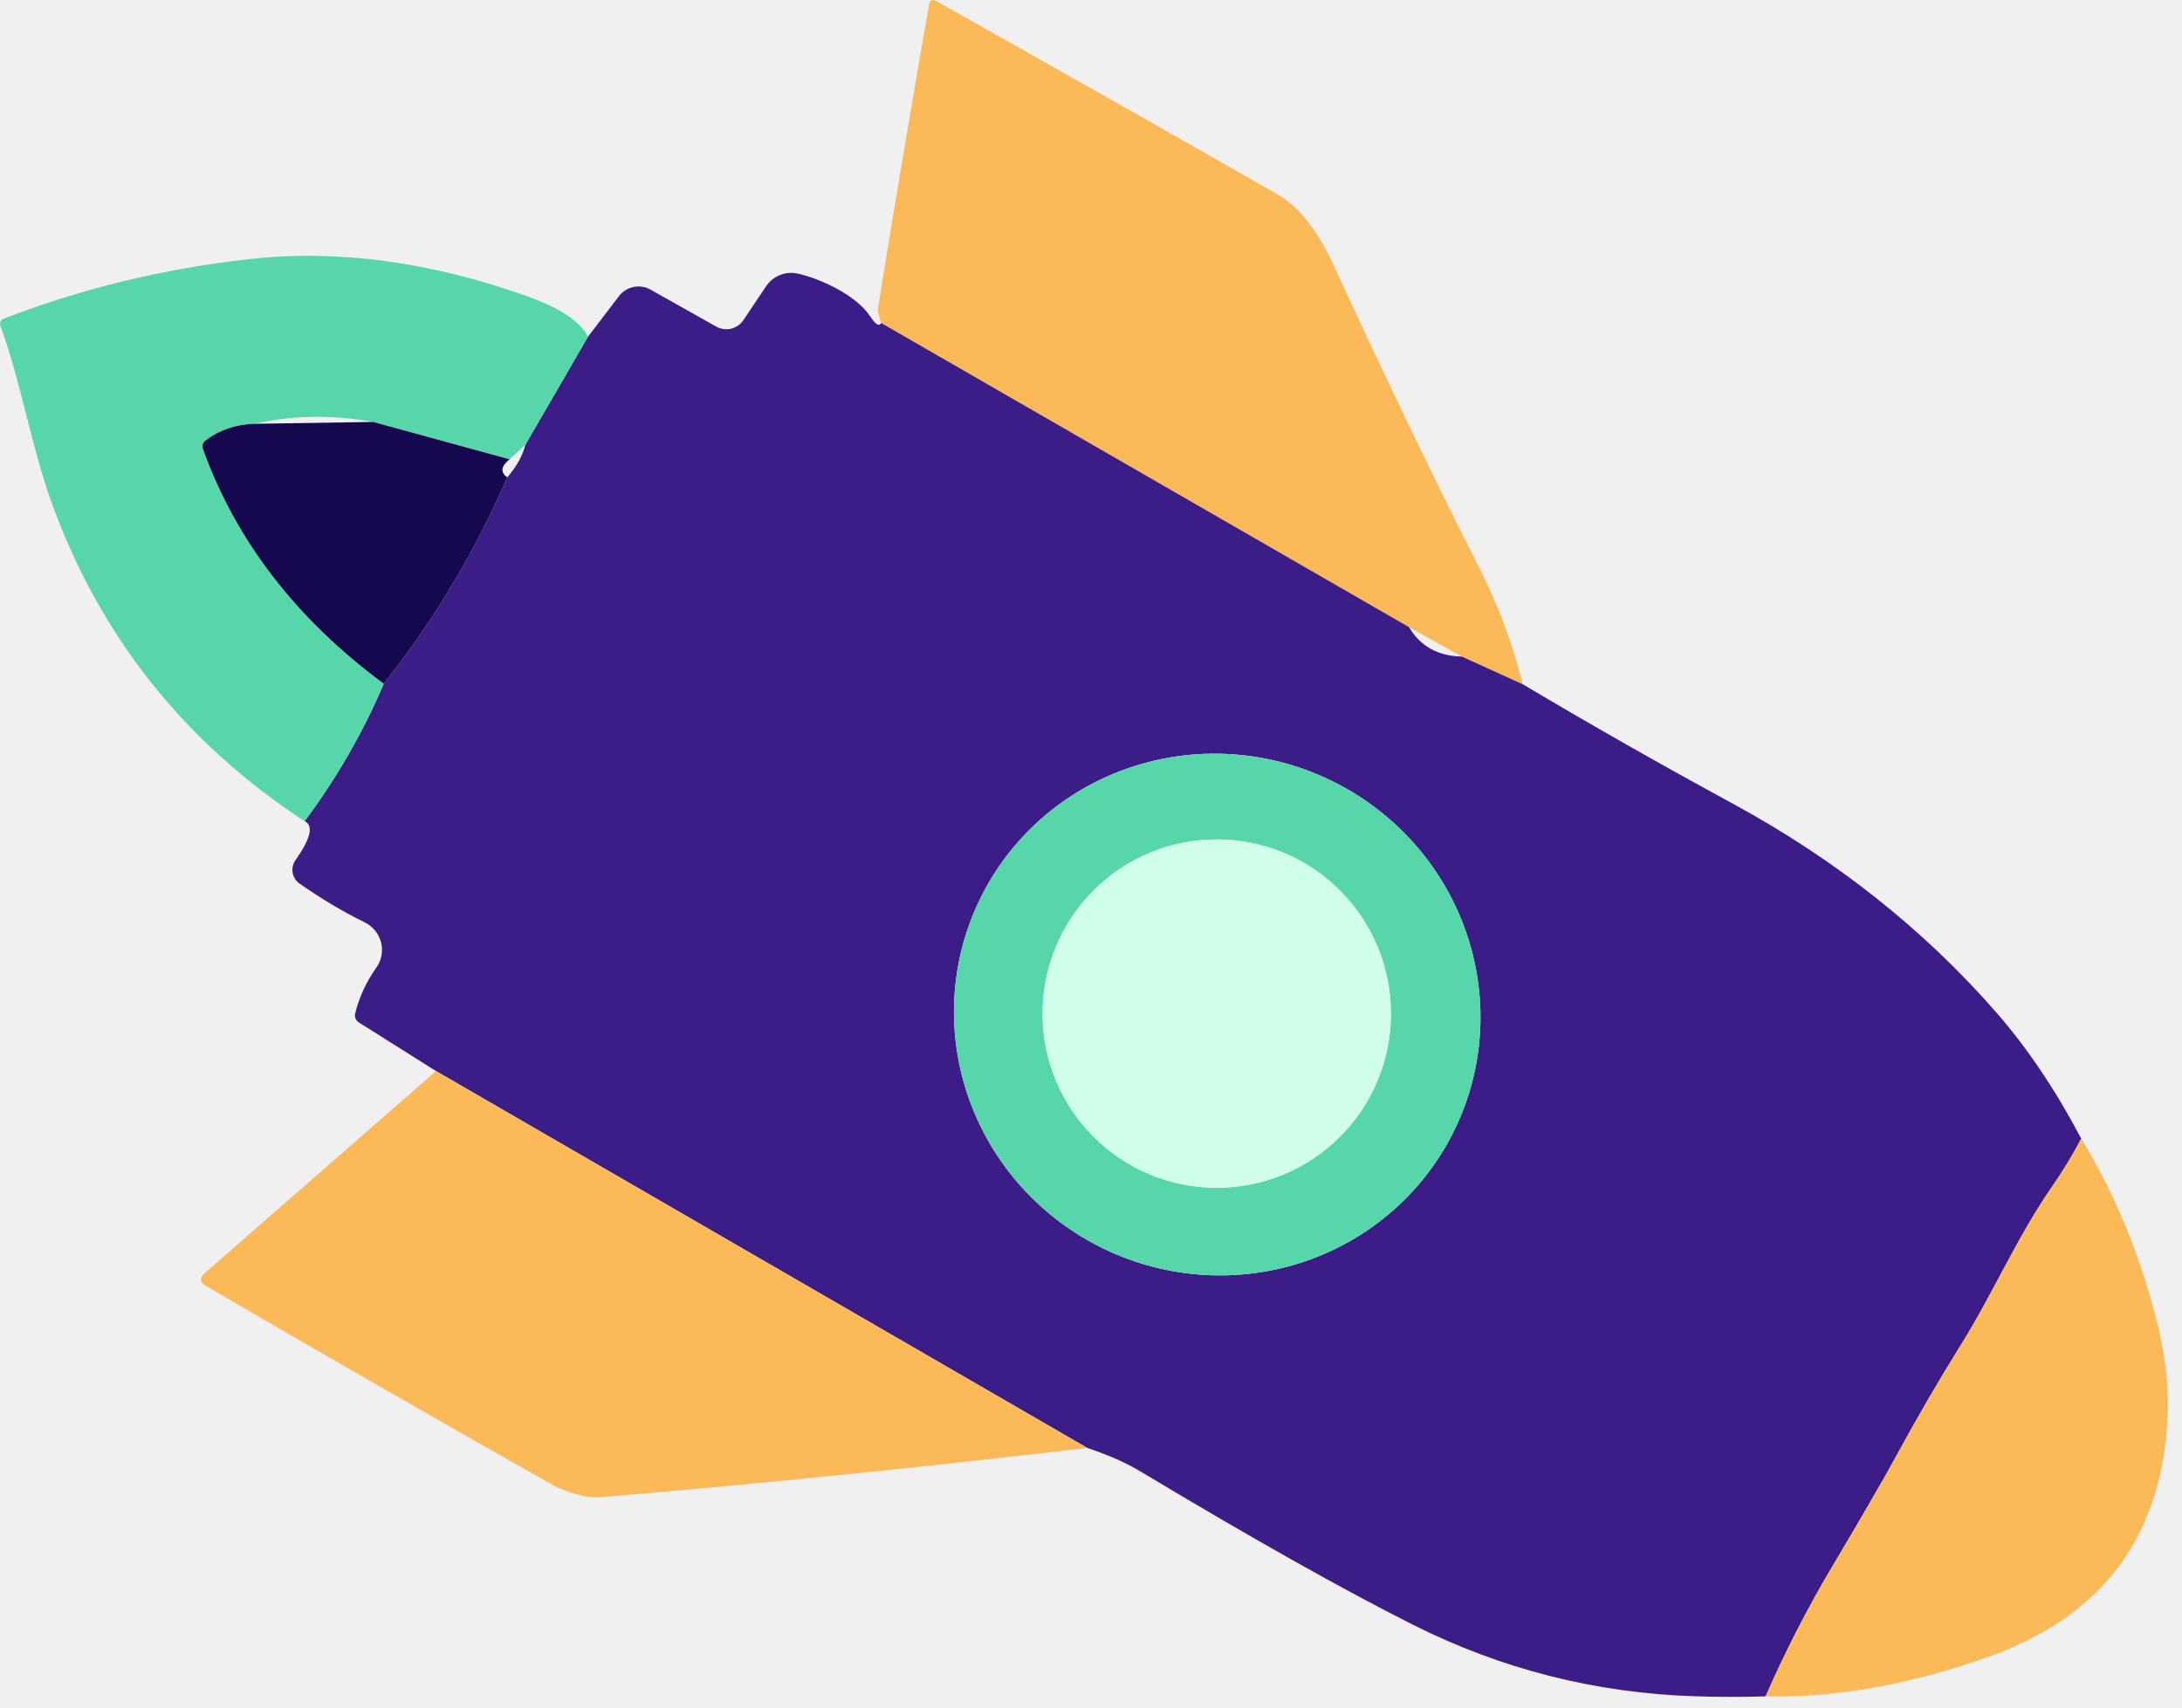
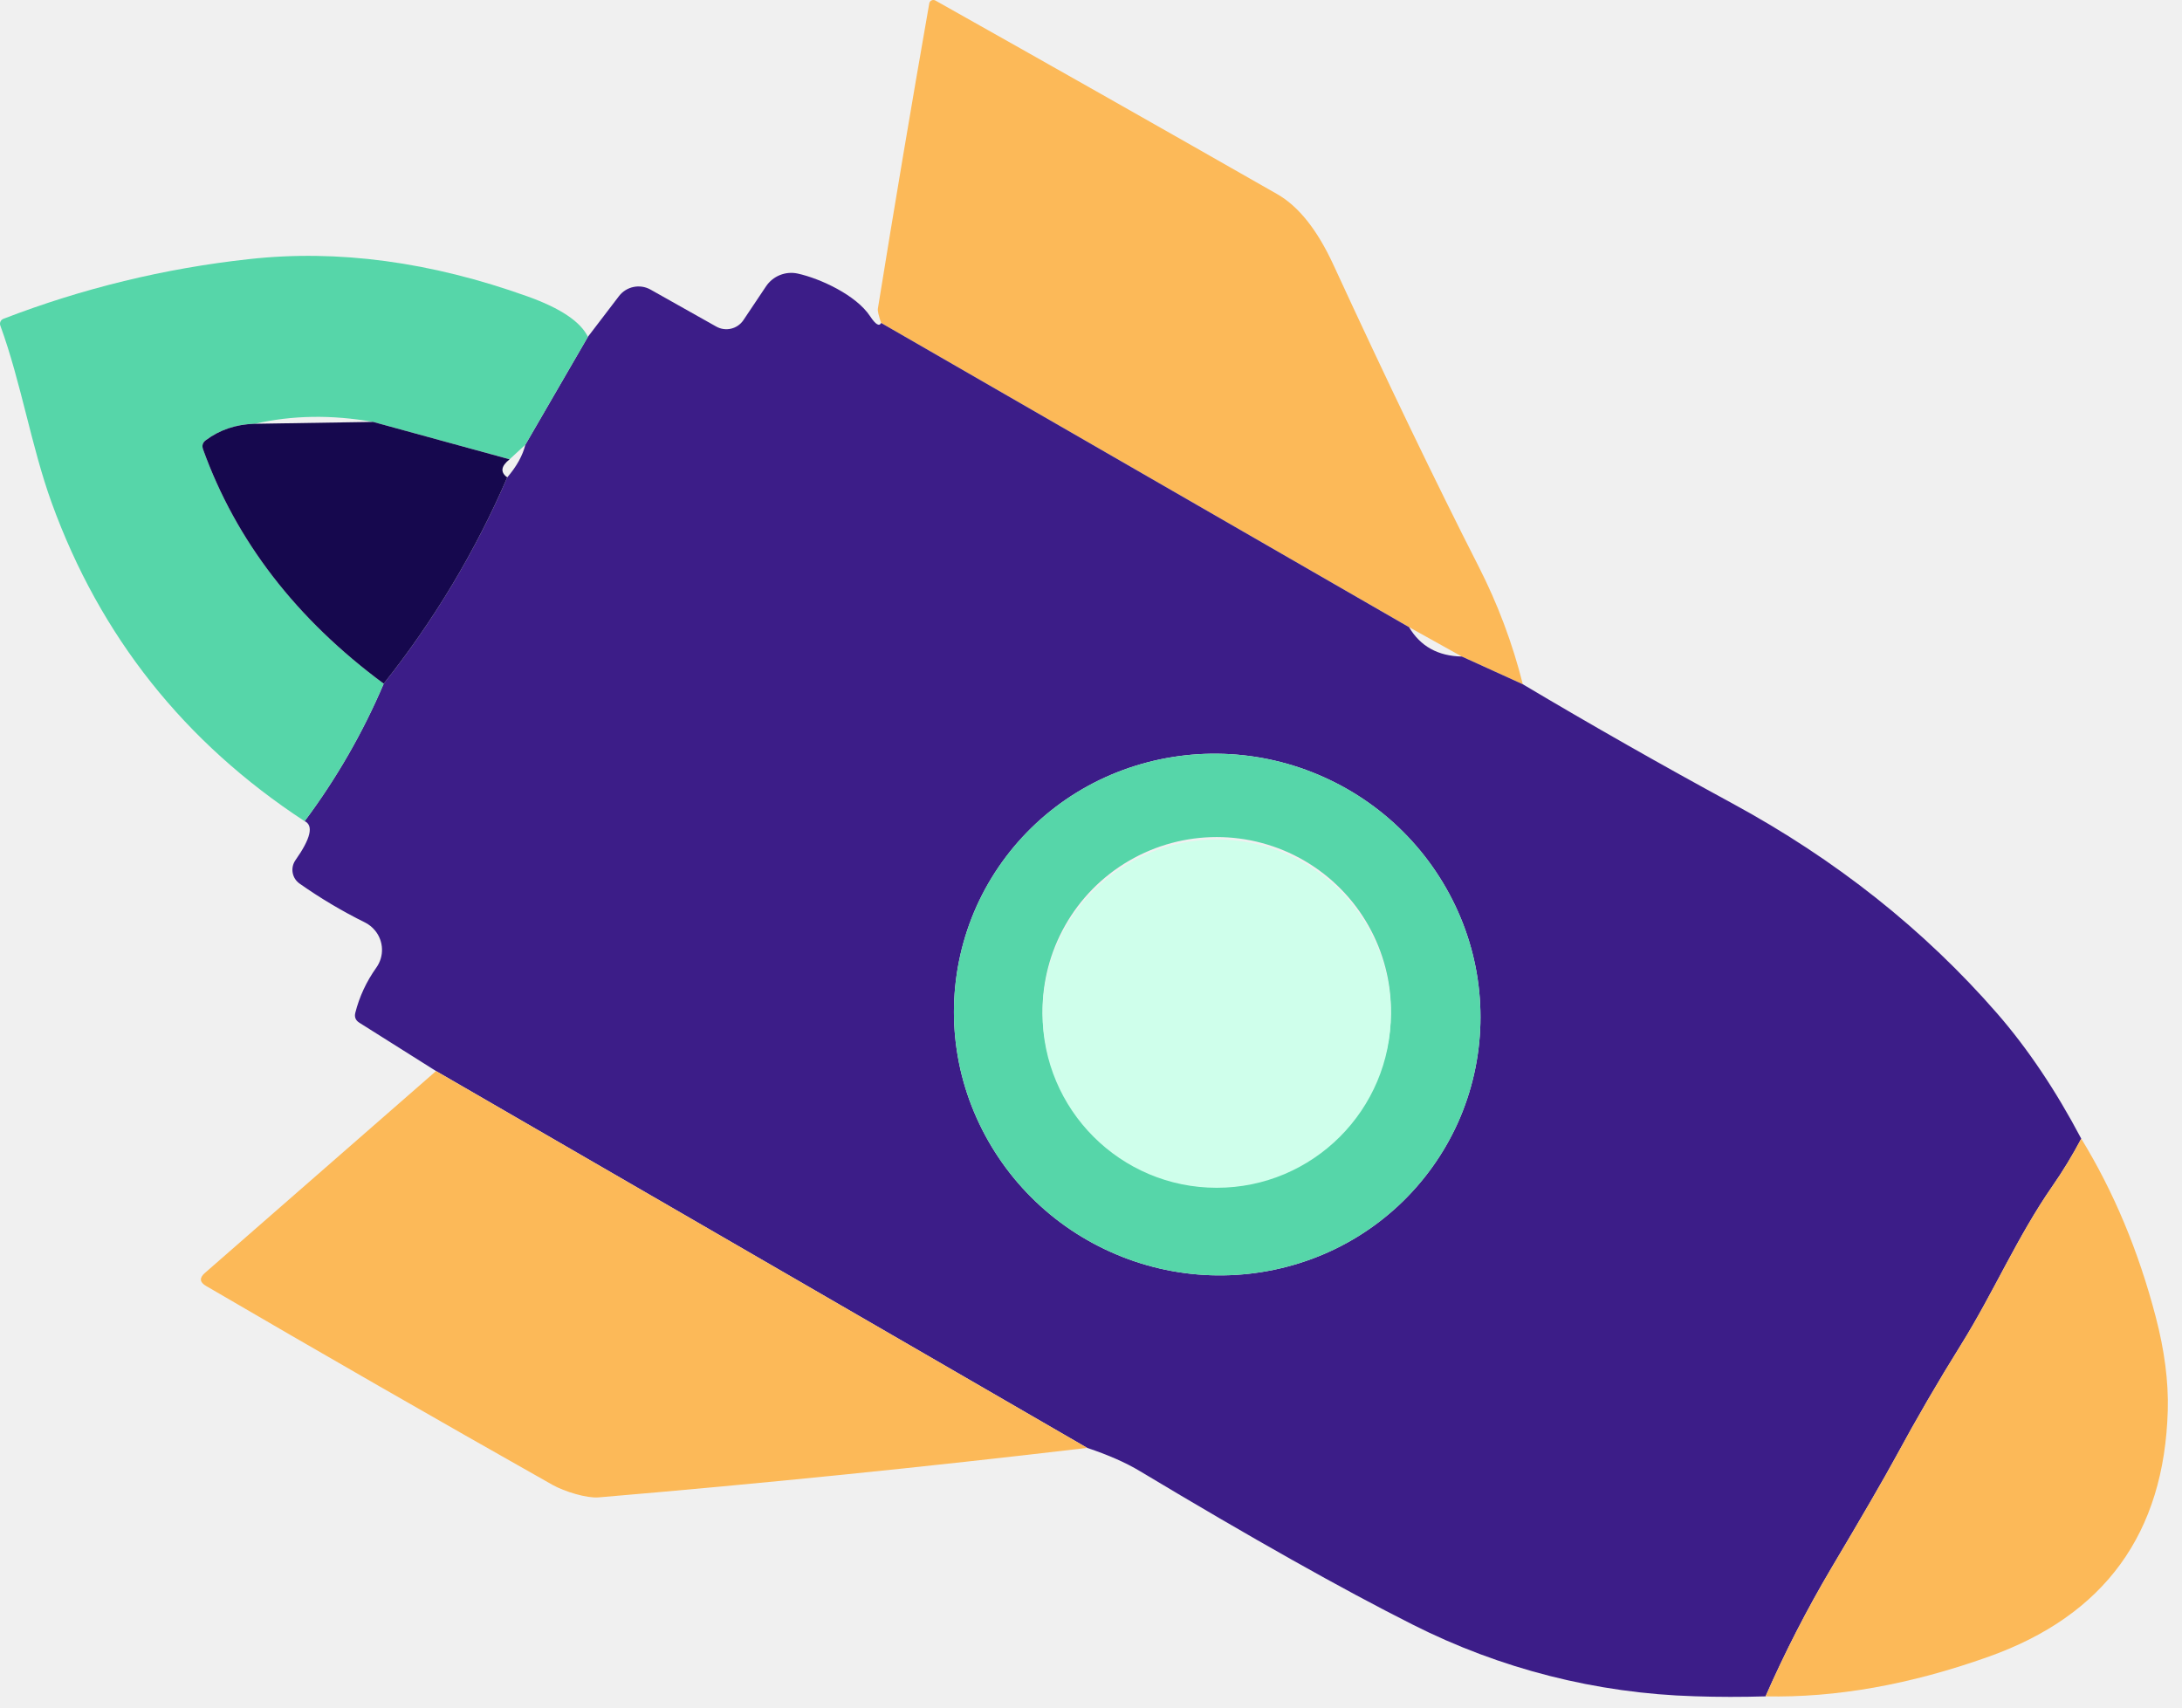
<svg xmlns="http://www.w3.org/2000/svg" width="69" height="54" viewBox="0 0 69 54" fill="none">
  <g clip-path="url(#clip0_509_1303)">
-     <path d="M48.155 21.639L46.226 20.762L44.557 19.833L27.864 10.213C27.785 9.983 27.75 9.833 27.76 9.763C28.298 6.433 28.84 3.215 29.385 0.11C29.388 0.09 29.396 0.07 29.409 0.053C29.421 0.036 29.438 0.022 29.457 0.013C29.477 0.004 29.498 -0.001 29.52 0C29.541 0.001 29.563 0.007 29.582 0.018C33.393 2.161 36.993 4.2 40.383 6.136C41.062 6.522 41.657 7.269 42.167 8.377C43.867 12.064 45.396 15.241 46.754 17.907C47.359 19.089 47.826 20.333 48.155 21.639Z" fill="#FCB958" />
-     <path d="M27.864 10.213L44.557 19.832C44.914 20.437 45.47 20.747 46.226 20.762L48.155 21.639C50.269 22.898 52.474 24.152 54.771 25.401C58.05 27.18 60.845 29.396 63.157 32.05C64.123 33.163 65.009 34.482 65.814 36.009C65.527 36.549 65.223 37.048 64.904 37.507C63.789 39.112 63.045 40.867 62.012 42.525C61.291 43.682 60.606 44.86 59.956 46.059C59.565 46.778 58.882 47.956 57.908 49.594C57.155 50.863 56.462 52.213 55.831 53.645C55.082 53.668 54.335 53.667 53.589 53.642C50.445 53.54 47.471 52.785 44.669 51.374C42.453 50.259 39.58 48.642 36.049 46.524C35.605 46.256 35.049 46.011 34.38 45.788L13.788 33.871L11.365 32.344C11.246 32.269 11.203 32.165 11.235 32.032C11.364 31.521 11.585 31.044 11.9 30.601C11.982 30.486 12.037 30.356 12.063 30.218C12.089 30.08 12.084 29.938 12.05 29.802C12.015 29.666 11.951 29.539 11.862 29.43C11.774 29.32 11.662 29.232 11.536 29.169C10.857 28.837 10.169 28.428 9.473 27.943C9.358 27.862 9.279 27.739 9.255 27.6C9.23 27.461 9.262 27.319 9.343 27.203C9.826 26.517 9.923 26.105 9.633 25.969C10.654 24.596 11.488 23.147 12.134 21.62C13.705 19.65 15.007 17.476 16.041 15.097C16.338 14.75 16.529 14.406 16.613 14.064L18.591 10.652L19.576 9.362C19.689 9.214 19.852 9.112 20.035 9.075C20.217 9.037 20.406 9.067 20.568 9.157L22.649 10.328C22.792 10.408 22.96 10.432 23.119 10.394C23.278 10.356 23.417 10.26 23.508 10.124L24.226 9.053C24.333 8.893 24.486 8.769 24.665 8.698C24.843 8.626 25.038 8.61 25.225 8.652C25.935 8.808 27.073 9.332 27.515 10.001C27.688 10.264 27.805 10.335 27.864 10.213ZM46.102 35.504C46.997 33.513 47.053 31.244 46.258 29.195C45.464 27.145 43.883 25.485 41.864 24.577C39.846 23.67 37.554 23.591 35.495 24.357C33.434 25.123 31.775 26.672 30.88 28.663C29.985 30.654 29.929 32.923 30.724 34.972C31.519 37.022 33.099 38.682 35.118 39.59C37.136 40.497 39.428 40.576 41.488 39.81C43.548 39.044 45.208 37.495 46.102 35.504Z" fill="#3C1D88" />
-     <path d="M13.788 33.871L34.38 45.788C29.043 46.415 23.891 46.936 18.925 47.353C18.553 47.382 17.855 47.171 17.476 46.959C13.816 44.892 10.162 42.794 6.514 40.666C6.314 40.55 6.3 40.414 6.473 40.261L13.788 33.871Z" fill="#FCB958" />
-     <path d="M65.814 36.008C66.84 37.684 67.625 39.559 68.167 41.636C68.447 42.702 68.575 43.69 68.55 44.602C68.441 48.49 66.552 51.087 62.882 52.393C60.404 53.275 58.053 53.693 55.831 53.645C56.463 52.213 57.155 50.863 57.909 49.594C58.882 47.956 59.565 46.778 59.957 46.059C60.606 44.86 61.291 43.682 62.012 42.524C63.045 40.867 63.789 39.112 64.904 37.507C65.224 37.048 65.527 36.549 65.814 36.008Z" fill="#FCB958" />
-     <path d="M46.102 35.504C45.208 37.495 43.548 39.044 41.488 39.81C39.428 40.576 37.136 40.497 35.118 39.59C33.099 38.682 31.519 37.022 30.724 34.972C29.929 32.923 29.985 30.654 30.88 28.663C31.775 26.672 33.435 25.123 35.495 24.357C37.555 23.591 39.846 23.67 41.865 24.577C43.883 25.485 45.464 27.145 46.259 29.195C47.053 31.244 46.997 33.513 46.102 35.504ZM43.985 32.054C43.985 30.593 43.405 29.192 42.371 28.159C41.339 27.126 39.937 26.545 38.476 26.545C37.016 26.545 35.614 27.126 34.581 28.159C33.548 29.192 32.968 30.593 32.968 32.054C32.968 33.515 33.548 34.916 34.581 35.949C35.614 36.982 37.016 37.562 38.476 37.562C39.937 37.562 41.339 36.982 42.371 35.949C43.405 34.916 43.985 33.515 43.985 32.054Z" fill="#56D6A9" />
-     <path d="M38.476 37.562C41.519 37.562 43.985 35.096 43.985 32.054C43.985 29.012 41.519 26.545 38.476 26.545C35.434 26.545 32.968 29.012 32.968 32.054C32.968 35.096 35.434 37.562 38.476 37.562Z" fill="#CFFFEB" />
-     <path d="M18.591 10.652L16.613 14.064L16.115 14.525L11.8 13.343C10.489 13.11 9.239 13.13 8.049 13.402C7.465 13.419 6.952 13.592 6.511 13.919C6.409 13.993 6.379 14.09 6.421 14.209C7.465 17.105 9.369 19.576 12.134 21.62C11.488 23.147 10.654 24.596 9.633 25.969C5.832 23.481 3.165 20.125 1.634 15.9C0.987 14.112 0.671 12.105 0.01 10.295C-0.005 10.254 -0.003 10.209 0.015 10.169C0.033 10.13 0.066 10.099 0.106 10.083C2.574 9.126 5.163 8.497 7.871 8.195C10.681 7.882 13.621 8.276 16.691 9.377C17.725 9.748 18.358 10.173 18.591 10.652Z" fill="#56D6A9" />
-     <path d="M11.8 13.343L16.115 14.525C15.84 14.743 15.815 14.934 16.041 15.097C15.008 17.476 13.705 19.65 12.134 21.62C9.369 19.576 7.465 17.105 6.421 14.209C6.379 14.09 6.409 13.993 6.511 13.919C6.952 13.592 7.465 13.419 8.049 13.402L11.8 13.343Z" fill="#16084E" />
+     <path d="M48.155 21.639l-1.929-.877-1.669-.93-16.693-9.619c-.079-.23-.114-.38-.104-.45A721.55 721.55 0 0129.385.11a.127.127 0 01.072-.097.134.134 0 01.125.005 1908.87 1908.87 0 0110.801 6.118c.68.386 1.274 1.133 1.784 2.241 1.7 3.687 3.23 6.864 4.587 9.53a17.644 17.644 0 011.401 3.732z" fill="#FCB958" />
+     <path d="M27.864 10.213l16.693 9.62c.357.604.913.914 1.67.929l1.928.877a194.6 194.6 0 006.616 3.762c3.279 1.779 6.074 3.995 8.386 6.65.966 1.112 1.852 2.431 2.657 3.958a14.64 14.64 0 01-.91 1.498c-1.115 1.605-1.859 3.36-2.892 5.018a66.935 66.935 0 00-2.056 3.534c-.391.719-1.074 1.897-2.048 3.535a37.844 37.844 0 00-2.077 4.051c-.749.023-1.496.022-2.242-.003a21.136 21.136 0 01-8.92-2.268c-2.216-1.115-5.089-2.732-8.62-4.85-.444-.268-1-.513-1.669-.736L13.788 33.87l-2.423-1.527c-.12-.075-.162-.179-.13-.313.129-.51.35-.987.665-1.43a.963.963 0 00-.038-1.171.971.971 0 00-.326-.26 15.613 15.613 0 01-2.063-1.227.532.532 0 01-.13-.74c.483-.686.58-1.098.29-1.234a20.994 20.994 0 002.501-4.349 28.828 28.828 0 003.907-6.523c.297-.347.488-.691.572-1.033l1.978-3.412.985-1.29a.778.778 0 01.992-.205l2.081 1.171a.65.65 0 00.86-.204l.716-1.07a.961.961 0 011-.402c.71.156 1.848.68 2.29 1.35.173.262.29.332.35.211zm18.238 25.291a8.17 8.17 0 00.156-6.31 8.404 8.404 0 00-4.394-4.617 8.404 8.404 0 00-6.37-.22 8.172 8.172 0 00-4.614 4.306 8.172 8.172 0 00-.156 6.31 8.404 8.404 0 004.394 4.617 8.404 8.404 0 006.37.22 8.172 8.172 0 004.614-4.306z" fill="#3C1D88" />
+     <path d="M13.788 33.871L34.38 45.788a467.278 467.278 0 01-15.455 1.565c-.372.03-1.07-.182-1.45-.394a887.689 887.689 0 01-10.96-6.293c-.201-.116-.215-.252-.042-.405l7.315-6.39zm52.026 2.137c1.026 1.676 1.81 3.551 2.353 5.628.28 1.066.408 2.054.383 2.966-.109 3.888-1.998 6.485-5.668 7.79-2.478.883-4.828 1.3-7.051 1.253a37.855 37.855 0 012.078-4.051c.973-1.638 1.656-2.816 2.048-3.535a66.876 66.876 0 012.055-3.535c1.033-1.657 1.777-3.412 2.892-5.017.32-.459.623-.958.91-1.498z" fill="#FCB958" />
+     <path d="M46.102 35.504a8.172 8.172 0 01-4.614 4.306 8.404 8.404 0 01-6.37-.22 8.405 8.405 0 01-4.394-4.618 8.172 8.172 0 01.156-6.31 8.172 8.172 0 014.615-4.305 8.405 8.405 0 016.37.22 8.404 8.404 0 014.394 4.618 8.172 8.172 0 01-.157 6.31zm-2.117-3.45a5.509 5.509 0 10-11.017 0 5.509 5.509 0 0011.017 0z" fill="#56D6A9" />
+     <path d="M38.476 37.562a5.508 5.508 0 100-11.017 5.508 5.508 0 000 11.017z" fill="#CFFFEB" />
+     <path d="M18.59 10.652l-1.977 3.412-.498.46-4.315-1.181c-1.311-.233-2.561-.213-3.75.06a2.651 2.651 0 00-1.54.516c-.101.074-.13.17-.089.29 1.044 2.896 2.948 5.367 5.713 7.411a21.002 21.002 0 01-2.501 4.35c-3.801-2.49-6.468-5.846-7.999-10.07C.987 14.112.671 12.105.01 10.295a.167.167 0 01.096-.212 30.868 30.868 0 017.765-1.888c2.81-.313 5.75.081 8.82 1.182 1.034.371 1.667.796 1.9 1.275z" fill="#56D6A9" />
+     <path d="M11.8 13.343l4.315 1.182c-.275.218-.3.409-.074.572a28.828 28.828 0 01-3.907 6.523c-2.765-2.044-4.67-4.515-5.713-7.411-.042-.12-.012-.216.09-.29.44-.327.954-.5 1.538-.517l3.75-.06z" fill="#16084E" />
  </g>
  <defs>
    <clipPath id="clip0_509_1303">
-       <rect width="69" height="54" fill="white" />
+       <path fill="#fff" d="M0 0h69v54H0z" />
    </clipPath>
  </defs>
</svg>
